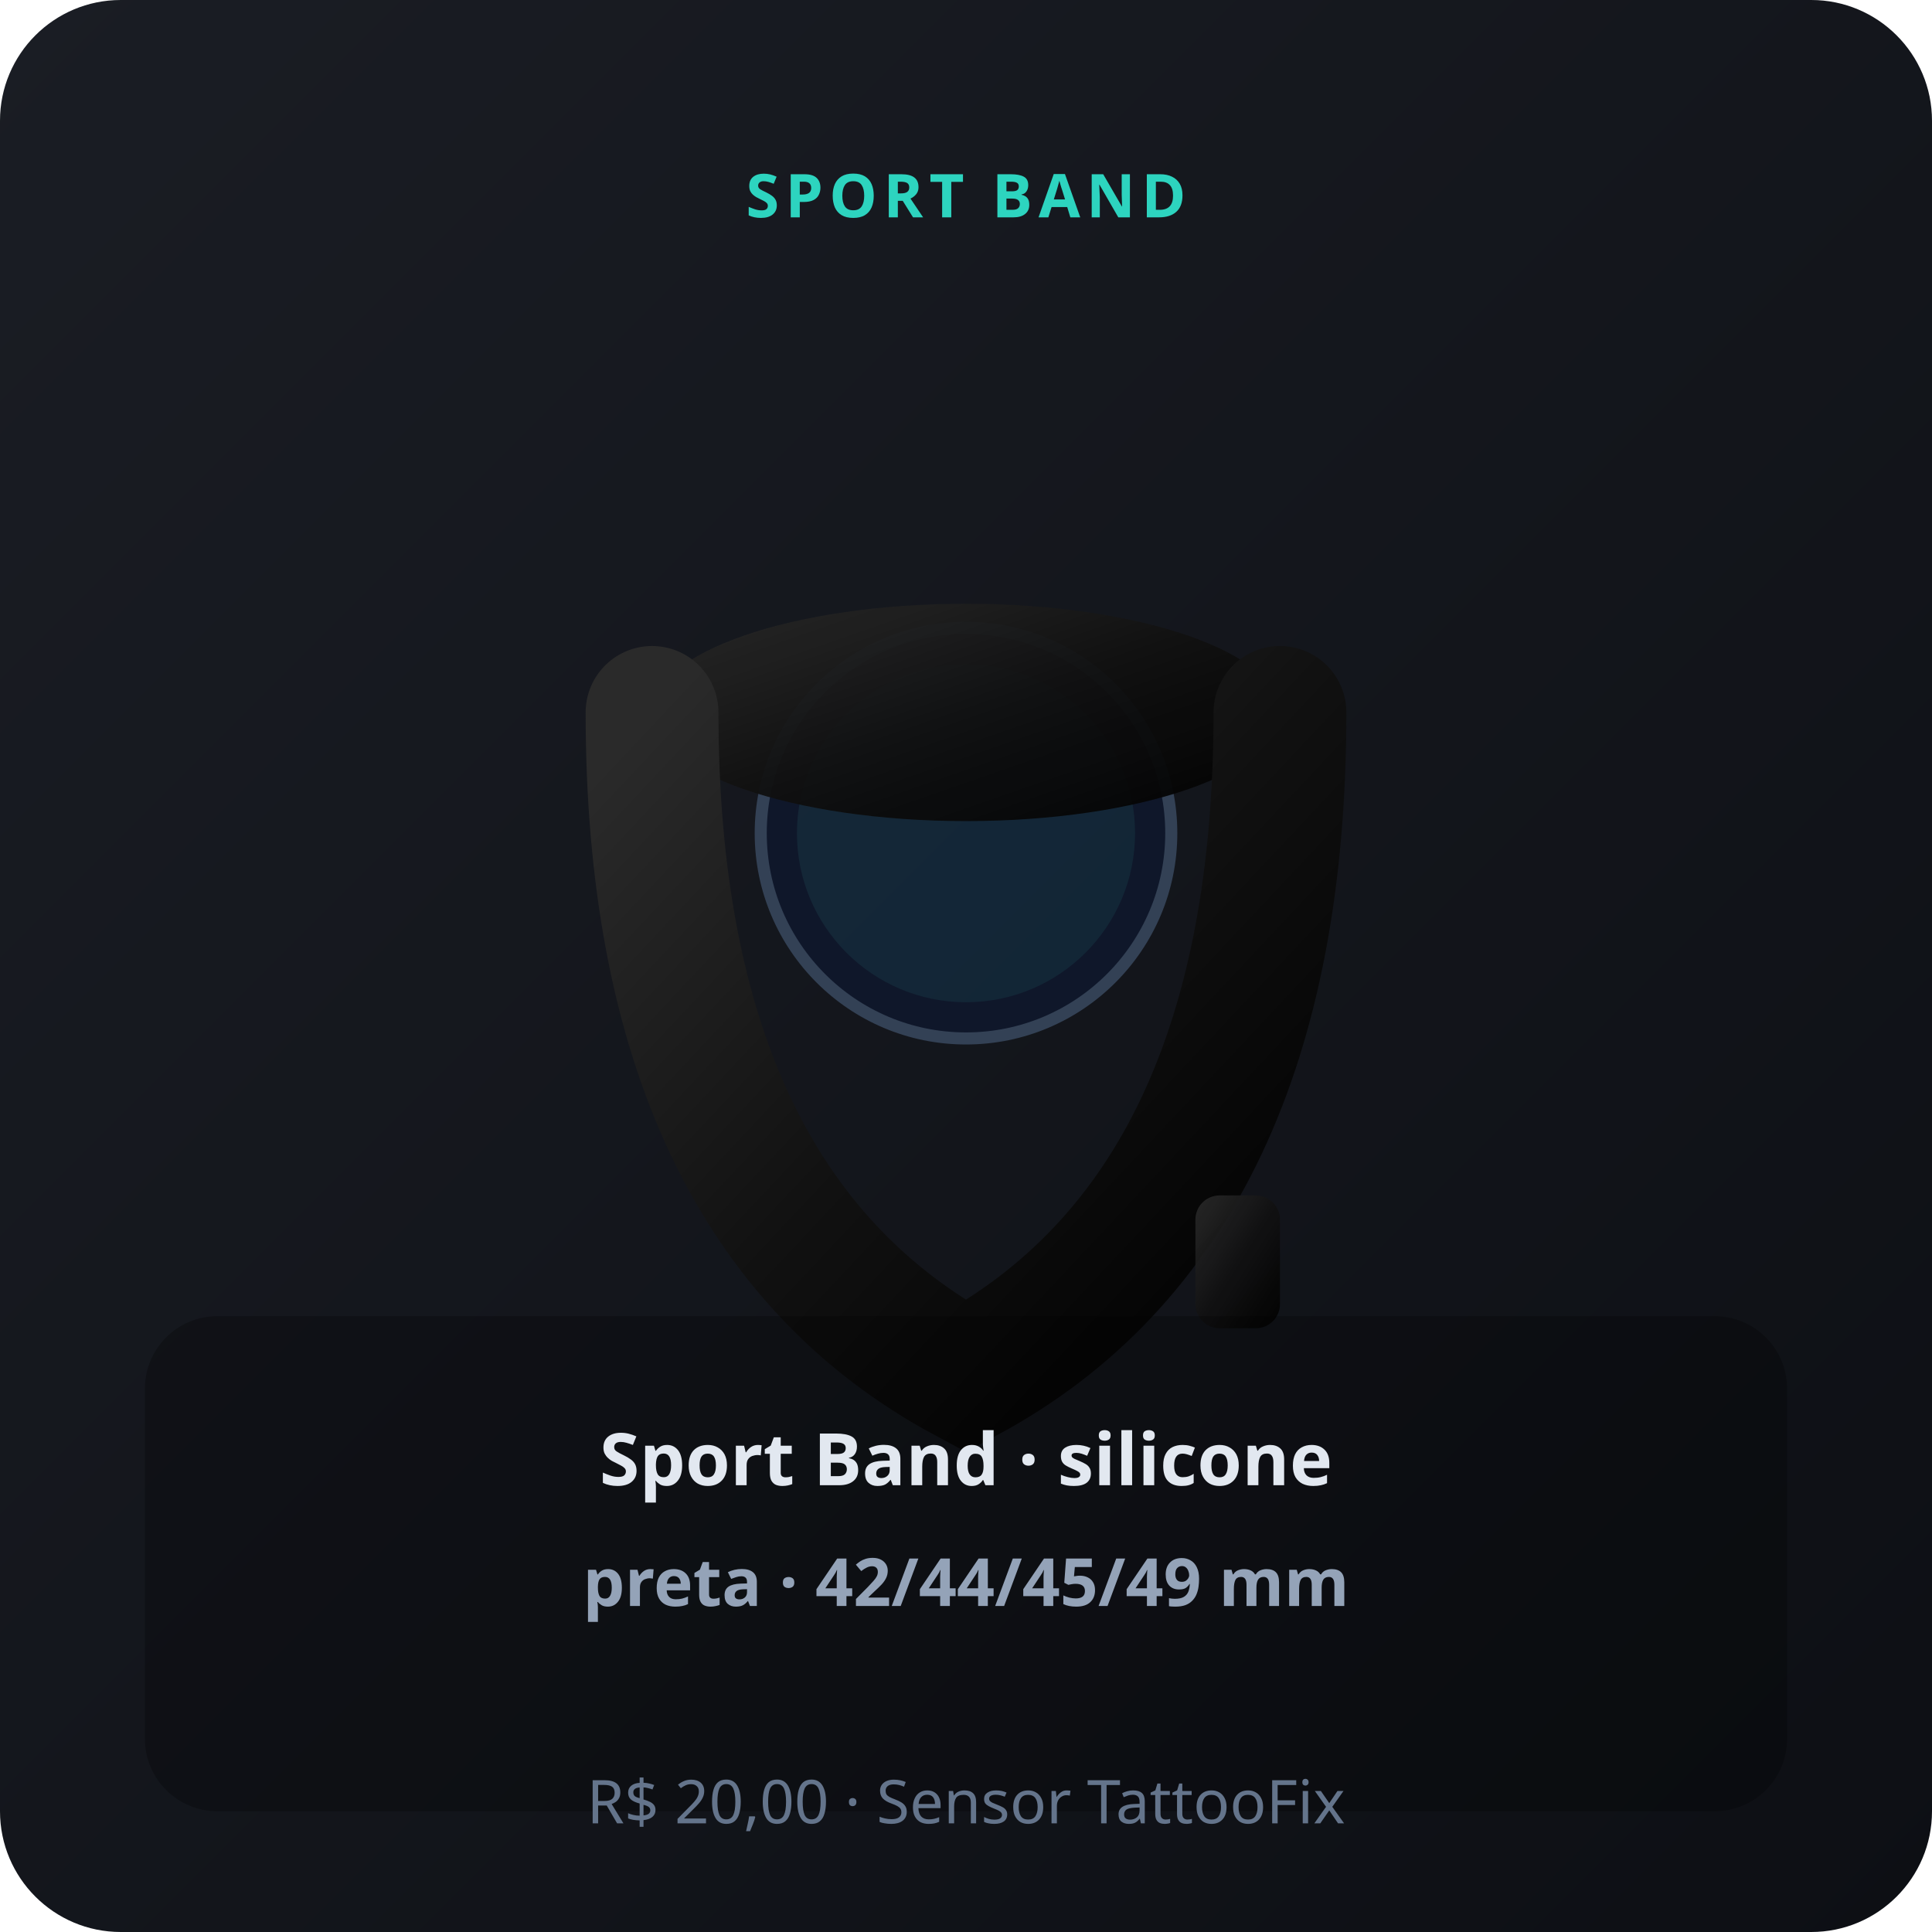
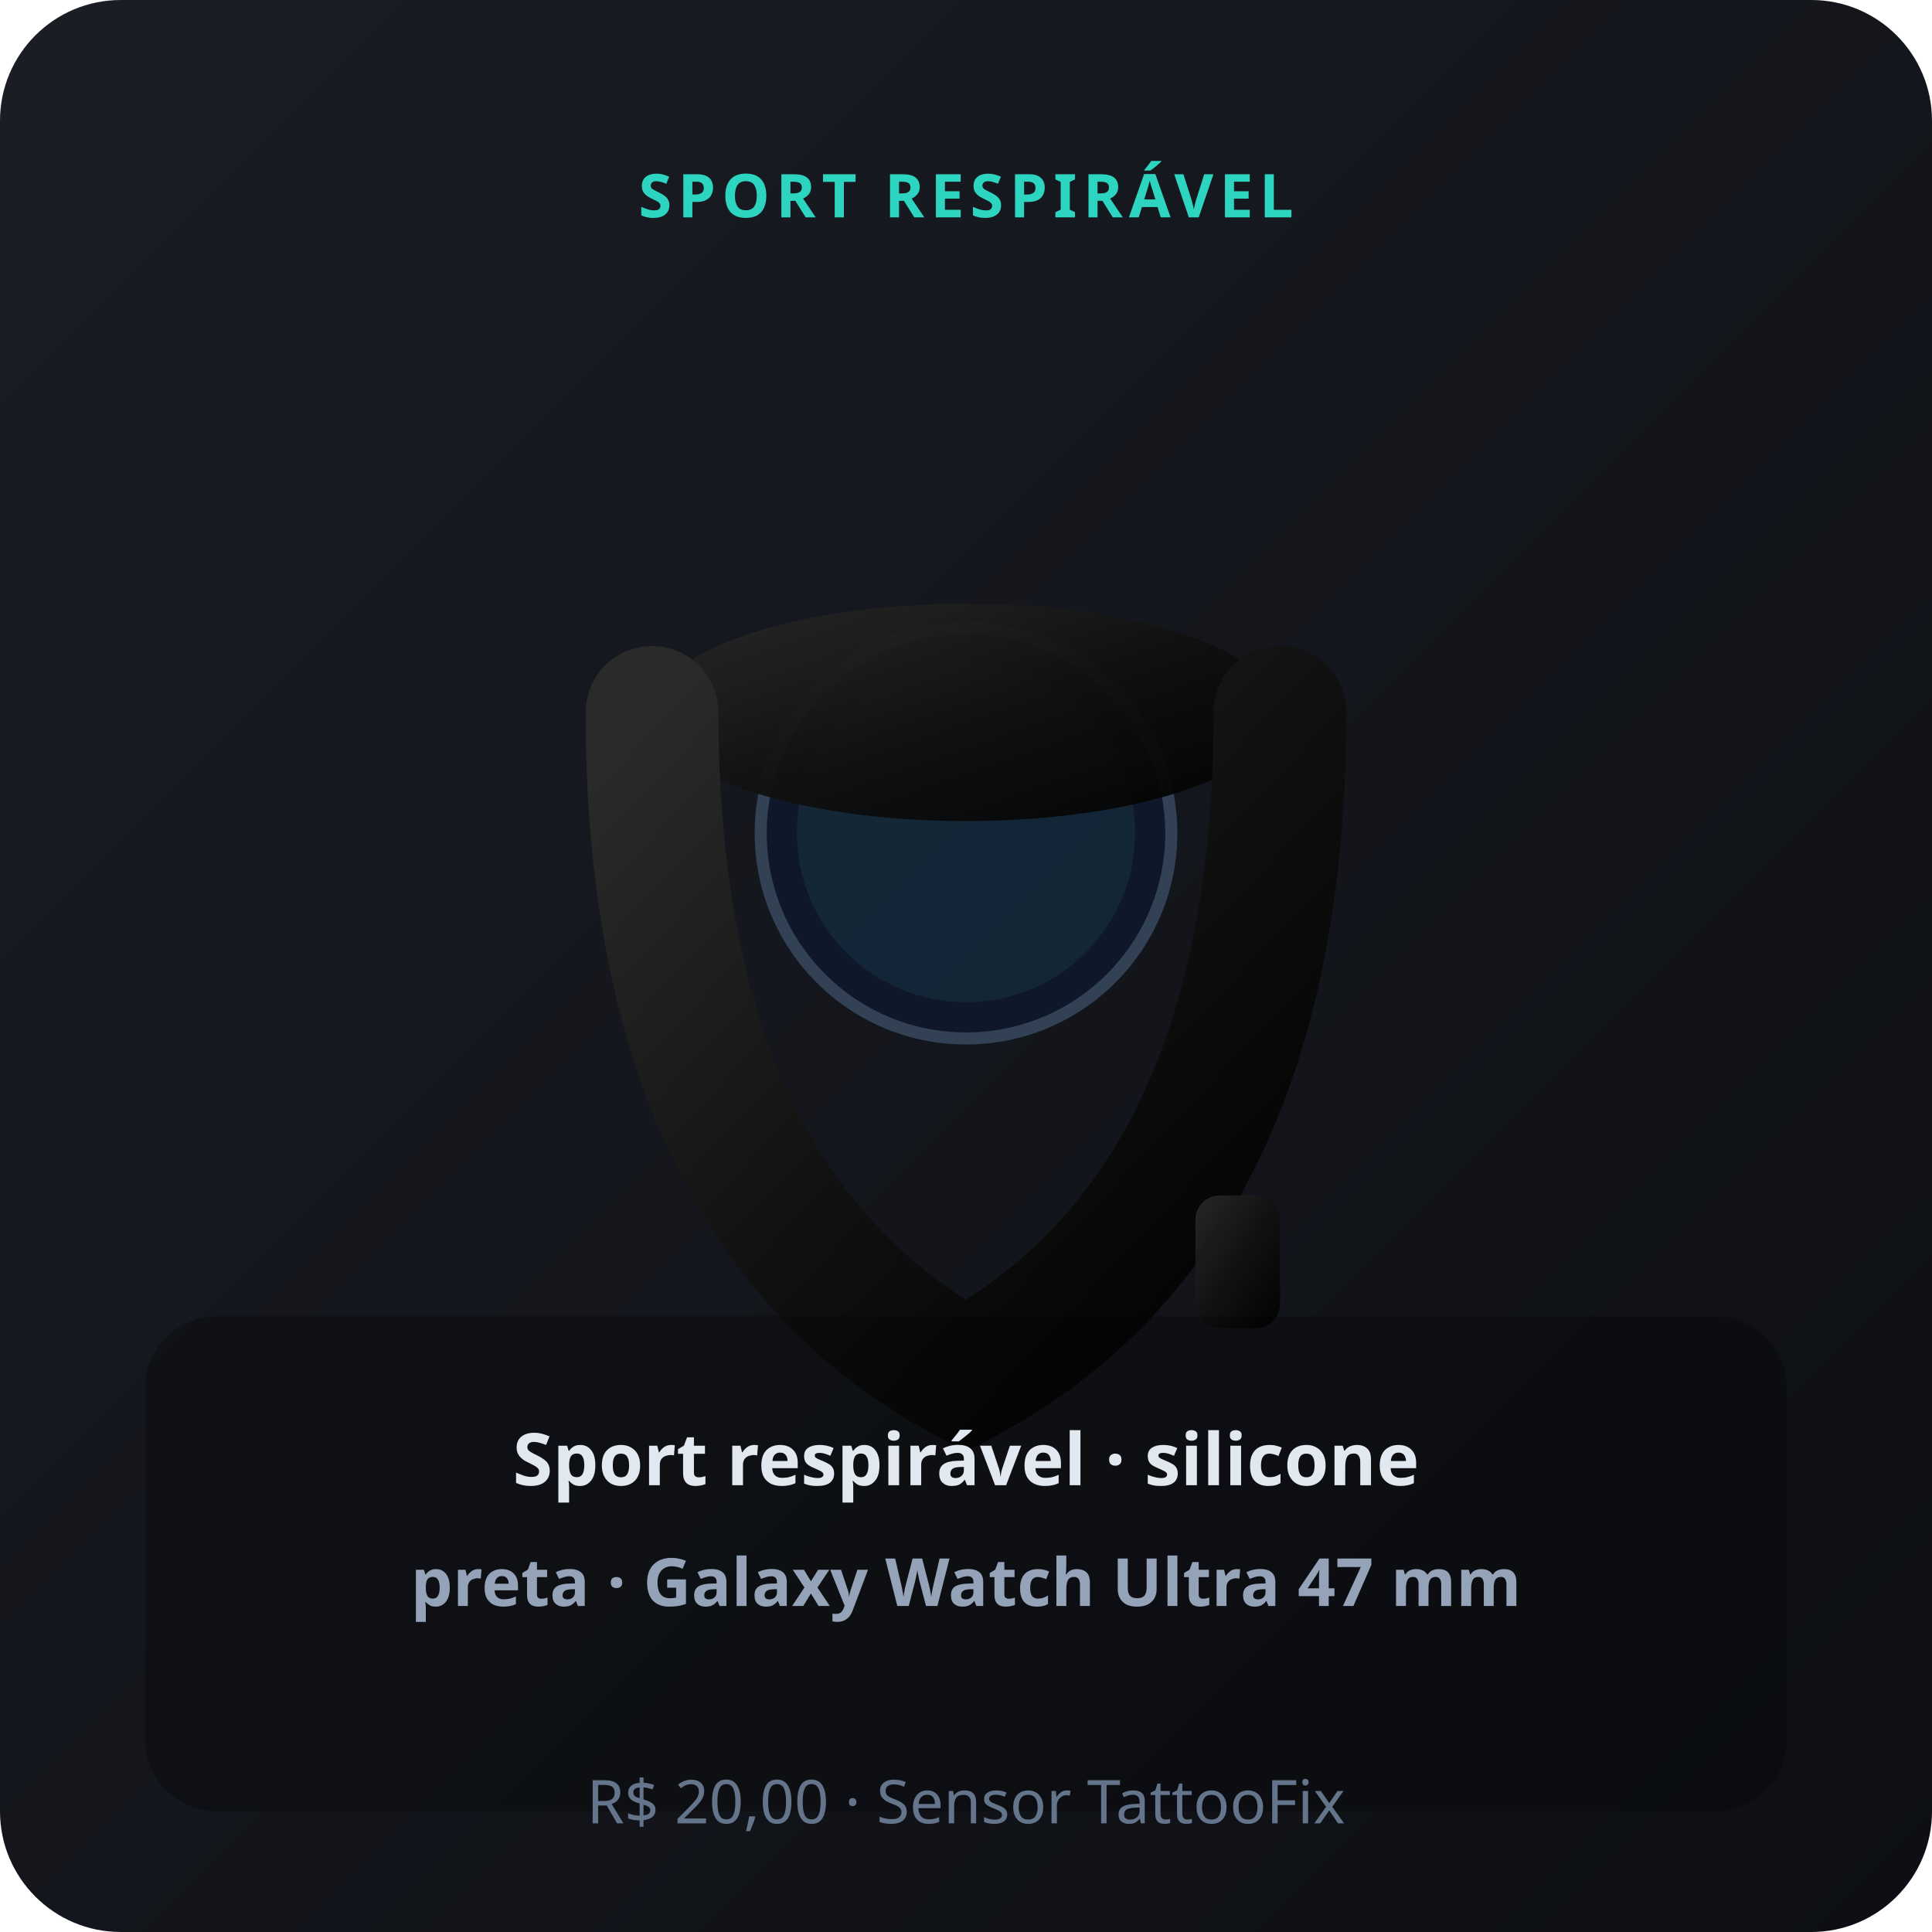
- <svg xmlns="http://www.w3.org/2000/svg" viewBox="0 0 320 320" role="img" aria-label="Pulseira de Silicone Sport Respirável — preta (42/44/45/49mm)">
+ <svg xmlns="http://www.w3.org/2000/svg" viewBox="0 0 320 320" role="img" aria-label="Pulseira de Silicone Sport Respirável — preta (Galaxy Watch Ultra 47mm)">
  <defs>
    <linearGradient id="bgpulseirasportairpreta4249" x1="0%" y1="0%" x2="100%" y2="100%">
      <stop offset="0%" stop-color="#1a1d24" />
      <stop offset="100%" stop-color="#0d0f14" />
    </linearGradient>
    <linearGradient id="bandpulseirasportairpreta4249" x1="0%" y1="0%" x2="100%" y2="100%">
      <stop offset="0%" stop-color="#2a2a2a" />
      <stop offset="50%" stop-color="#111111" />
      <stop offset="100%" stop-color="#000000" />
    </linearGradient>
    <linearGradient id="accentpulseirasportairpreta4249" x1="0%" y1="0%" x2="100%" y2="100%">
      <stop offset="0%" stop-color="#5eead4" />
      <stop offset="100%" stop-color="#2dd4bf" />
    </linearGradient>
  </defs>
  <rect width="320" height="320" rx="20" fill="url(#bgpulseirasportairpreta4249)" />
-   <text x="160" y="36" text-anchor="middle" fill="#2dd4bf" font-family="system-ui,sans-serif" font-size="10" font-weight="700" letter-spacing="1">SPORT BAND</text>
+   <text x="160" y="36" text-anchor="middle" fill="#2dd4bf" font-family="system-ui,sans-serif" font-size="10" font-weight="700" letter-spacing="1">SPORT RESPIRÁVEL</text>
  <rect x="148" y="108" width="24" height="20" rx="6" fill="#1e293b" stroke="url(#accentpulseirasportairpreta4249)" stroke-width="1.5" />
  <circle cx="160" cy="138" r="34" fill="#0f172a" stroke="#334155" stroke-width="2" />
  <circle cx="160" cy="138" r="28" fill="url(#accentpulseirasportairpreta4249)" opacity="0.08" />
  <ellipse cx="160" cy="118" rx="52" ry="18" fill="url(#bandpulseirasportairpreta4249)" opacity="0.95" />
  <path d="M108 118 Q108 200 160 228 Q212 200 212 118" fill="none" stroke="url(#bandpulseirasportairpreta4249)" stroke-width="22" stroke-linecap="round" />
  <rect x="198" y="198" width="14" height="22" rx="4" fill="url(#bandpulseirasportairpreta4249)" opacity="0.9" />
  <rect x="24" y="218" width="272" height="82" rx="12" fill="#000" fill-opacity="0.25" />
-   <text x="160" y="246" text-anchor="middle" fill="#e2e8f0" font-family="system-ui,sans-serif" font-size="12" font-weight="700">Sport Band · silicone</text>
-   <text x="160" y="266" text-anchor="middle" fill="#94a3b8" font-family="system-ui,sans-serif" font-size="11" font-weight="600">preta · 42/44/45/49 mm</text>
+   <text x="160" y="246" text-anchor="middle" fill="#e2e8f0" font-family="system-ui,sans-serif" font-size="12" font-weight="700">Sport respirável · silicone</text>
+   <text x="160" y="266" text-anchor="middle" fill="#94a3b8" font-family="system-ui,sans-serif" font-size="11" font-weight="600">preta · Galaxy Watch Ultra 47 mm</text>
  <text x="160" y="302" text-anchor="middle" fill="#64748b" font-family="system-ui,sans-serif" font-size="10">R$ 20,00 · Sensor TattooFix</text>
</svg>
